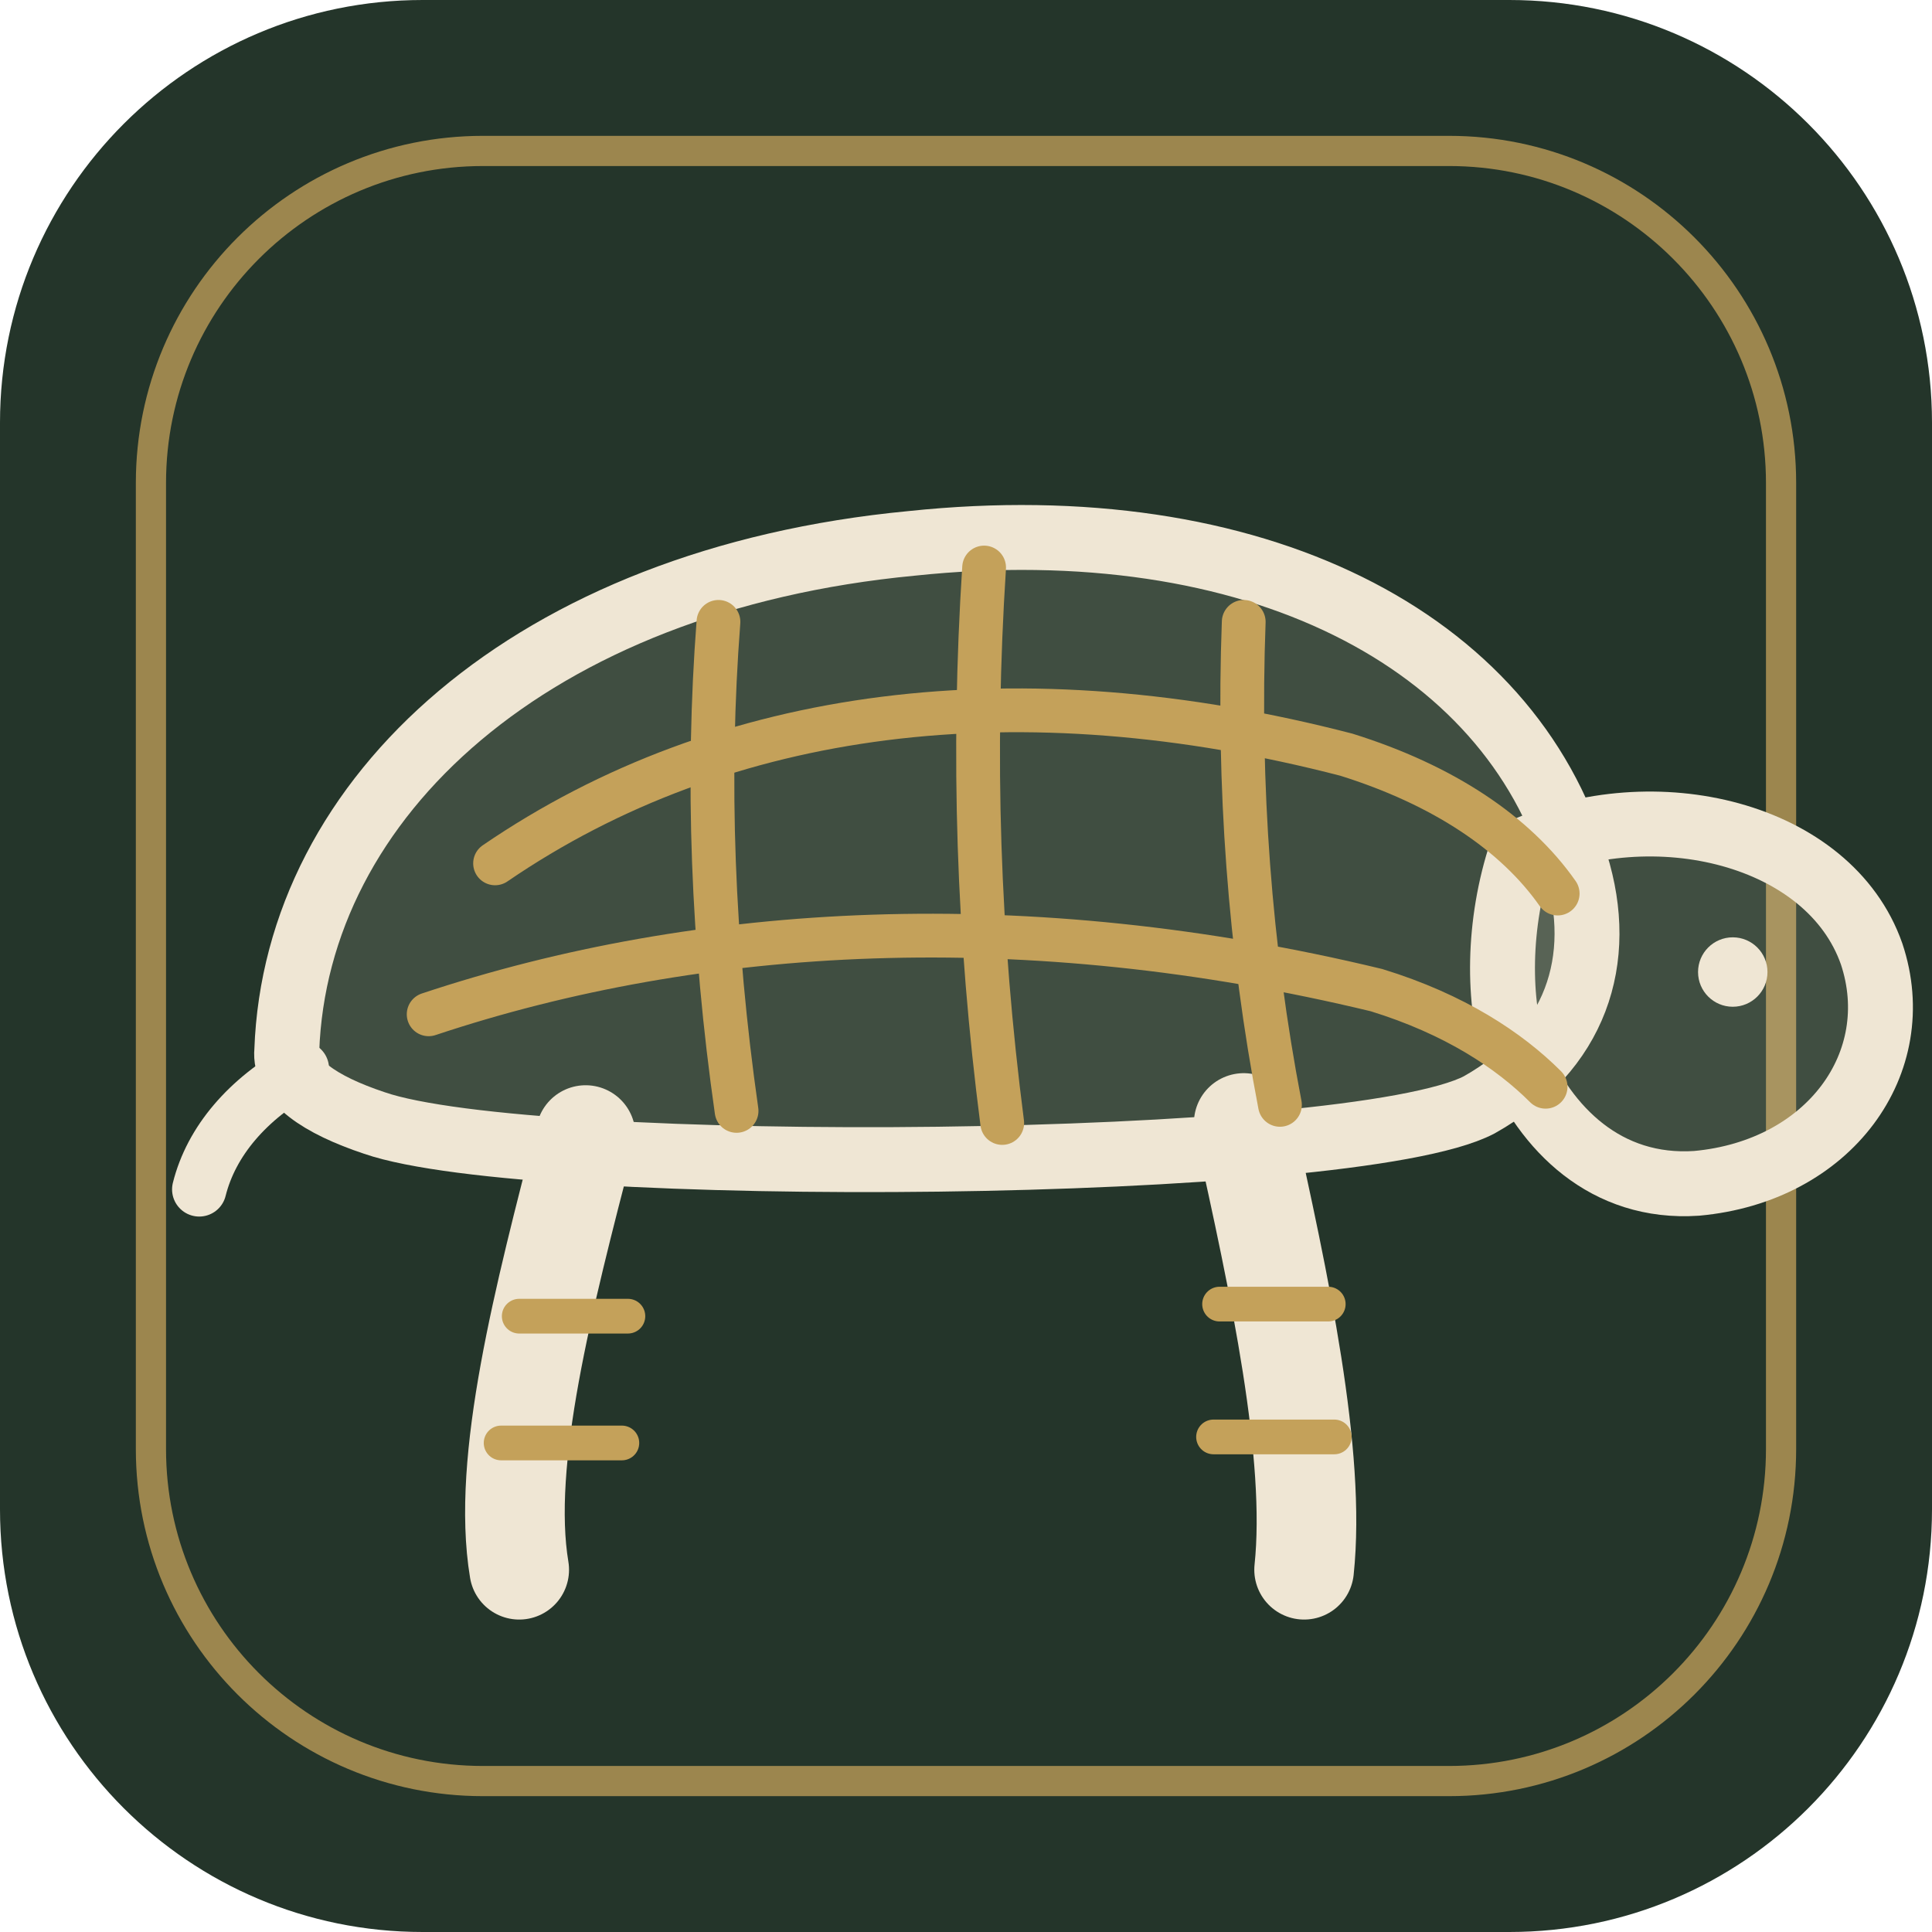
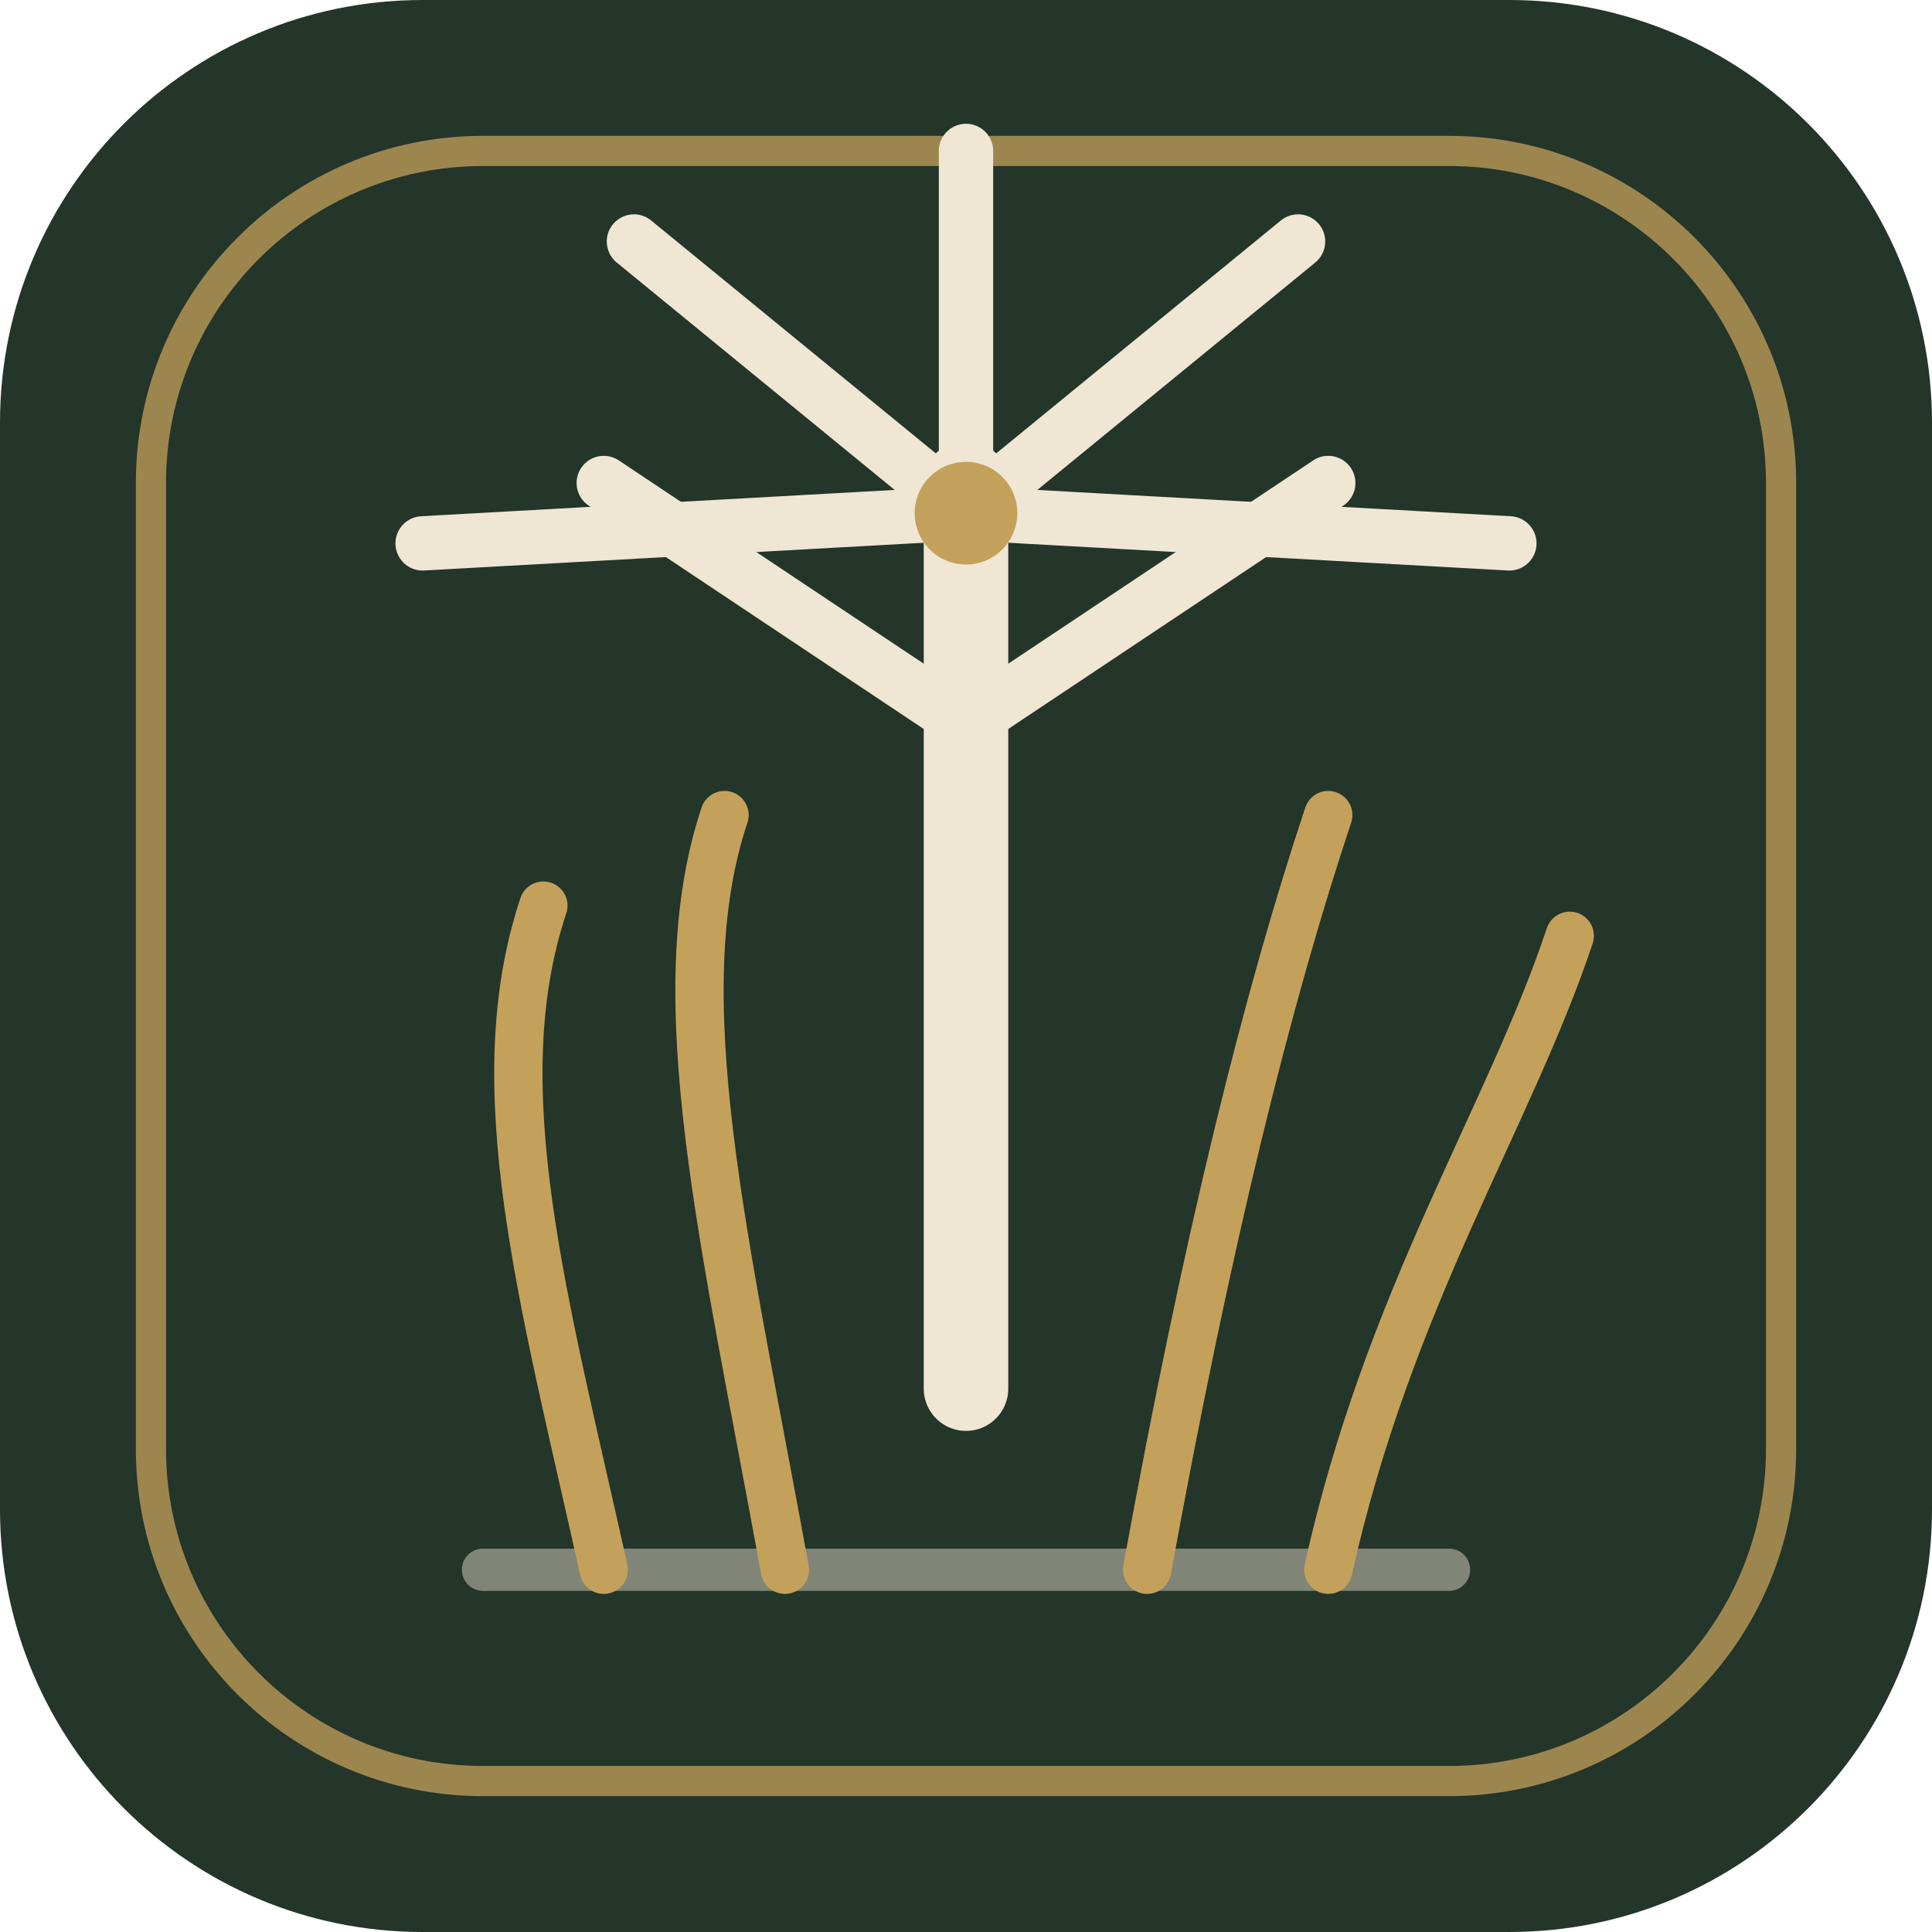
<svg xmlns="http://www.w3.org/2000/svg" viewBox="0 0 64 64" fill="none">
  <rect width="64" height="64" rx="14" fill="#24352A" />
  <rect x="5" y="5" width="54" height="54" rx="11" stroke="#C4A15A" stroke-width="1" opacity="0.75" />
-   <path d="M9.5 34.8C9.8 26.4 17.6 19.2 30.2 18C41.6 16.8 50 21.2 52.2 28.6C53.2 31.8 52.2 34.8 49 36.6C44.8 38.8 17.6 39 12.4 37.2C10.6 36.6 9.4 35.8 9.5 34.8Z" fill="#EFE6D4" fill-opacity="0.14" stroke="#EFE6D4" stroke-width="2.15" />
-   <path d="M50.4 28.2C54.8 26.2 60.6 27.6 62 31.6C63.2 35.2 60.6 38.8 56.2 39.2C53.2 39.4 51.2 37.4 50.2 35C49.6 33.2 49.6 30.6 50.4 28.2Z" fill="#EFE6D4" fill-opacity="0.14" stroke="#EFE6D4" stroke-width="2.15" />
-   <path d="M41.2 37.2C42.4 42.6 43.6 48.2 43.2 52" stroke="#EFE6D4" stroke-width="3.3" stroke-linecap="round" />
-   <path d="M19.4 37.6C18 43 16.6 48.4 17.2 52" stroke="#EFE6D4" stroke-width="3.3" stroke-linecap="round" />
-   <path d="M10 35.4C8.2 36.4 7 37.8 6.6 39.4" stroke="#EFE6D4" stroke-width="1.8" stroke-linecap="round" />
-   <path d="M16.4 28.6C24 23.4 33.8 22.2 44.6 25C47.8 26 50.2 27.6 51.6 29.6" stroke="#C4A15A" stroke-width="1.45" stroke-linecap="round" />
-   <path d="M14.2 33.6C23.2 30.6 34 30 45.6 32.8C48.2 33.6 50 34.8 51.2 36" stroke="#C4A15A" stroke-width="1.45" stroke-linecap="round" />
-   <path d="M23.8 20.6C23.4 25.8 23.6 31.2 24.4 36.8" stroke="#C4A15A" stroke-width="1.45" stroke-linecap="round" />
-   <path d="M32.6 18.8C32.2 25 32.4 31 33.2 37.2" stroke="#C4A15A" stroke-width="1.45" stroke-linecap="round" />
-   <path d="M41.2 20.6C41 26 41.4 31.4 42.4 36.6" stroke="#C4A15A" stroke-width="1.45" stroke-linecap="round" />
-   <path d="M40.4 43.2H44" stroke="#C4A15A" stroke-width="1.15" stroke-linecap="round" />
-   <path d="M40.2 47.6H44.2" stroke="#C4A15A" stroke-width="1.15" stroke-linecap="round" />
-   <path d="M17.2 43.6H20.8" stroke="#C4A15A" stroke-width="1.15" stroke-linecap="round" />
-   <path d="M16.6 47.8H20.6" stroke="#C4A15A" stroke-width="1.15" stroke-linecap="round" />
-   <circle cx="57.4" cy="32.2" r="1.15" fill="#EFE6D4" />
+   <path d="M32 16 V46" stroke="#EFE6D4" stroke-width="2.8" stroke-linecap="round" />
+   <path d="M32 17 L32 5" stroke="#EFE6D4" stroke-width="1.8" stroke-linecap="round" />
+   <path d="M32 17 L21 8" stroke="#EFE6D4" stroke-width="1.8" stroke-linecap="round" />
+   <path d="M32 17 L43 8" stroke="#EFE6D4" stroke-width="1.8" stroke-linecap="round" />
+   <path d="M32 17 L14 18" stroke="#EFE6D4" stroke-width="1.8" stroke-linecap="round" />
+   <path d="M32 17 L50 18" stroke="#EFE6D4" stroke-width="1.8" stroke-linecap="round" />
+   <path d="M32 24 L20 16" stroke="#EFE6D4" stroke-width="1.8" stroke-linecap="round" />
+   <path d="M32 24 L44 16" stroke="#EFE6D4" stroke-width="1.8" stroke-linecap="round" />
+   <circle cx="32" cy="17" r="1.7" fill="#C4A15A" />
+   <path d="M16 52 H48" stroke="#EFE6D4" stroke-width="1.4" stroke-linecap="round" opacity="0.45" />
+   <path d="M20 52 C18 43 16 36 18 30" stroke="#C4A15A" stroke-width="1.6" stroke-linecap="round" />
+   <path d="M26 52 C24 41 22 33 24 27" stroke="#C4A15A" stroke-width="1.6" stroke-linecap="round" />
+   <path d="M38 52 C40 41 42 33 44 27" stroke="#C4A15A" stroke-width="1.6" stroke-linecap="round" />
+   <path d="M44 52 C46 43 50 37 52 31" stroke="#C4A15A" stroke-width="1.6" stroke-linecap="round" />
</svg>
